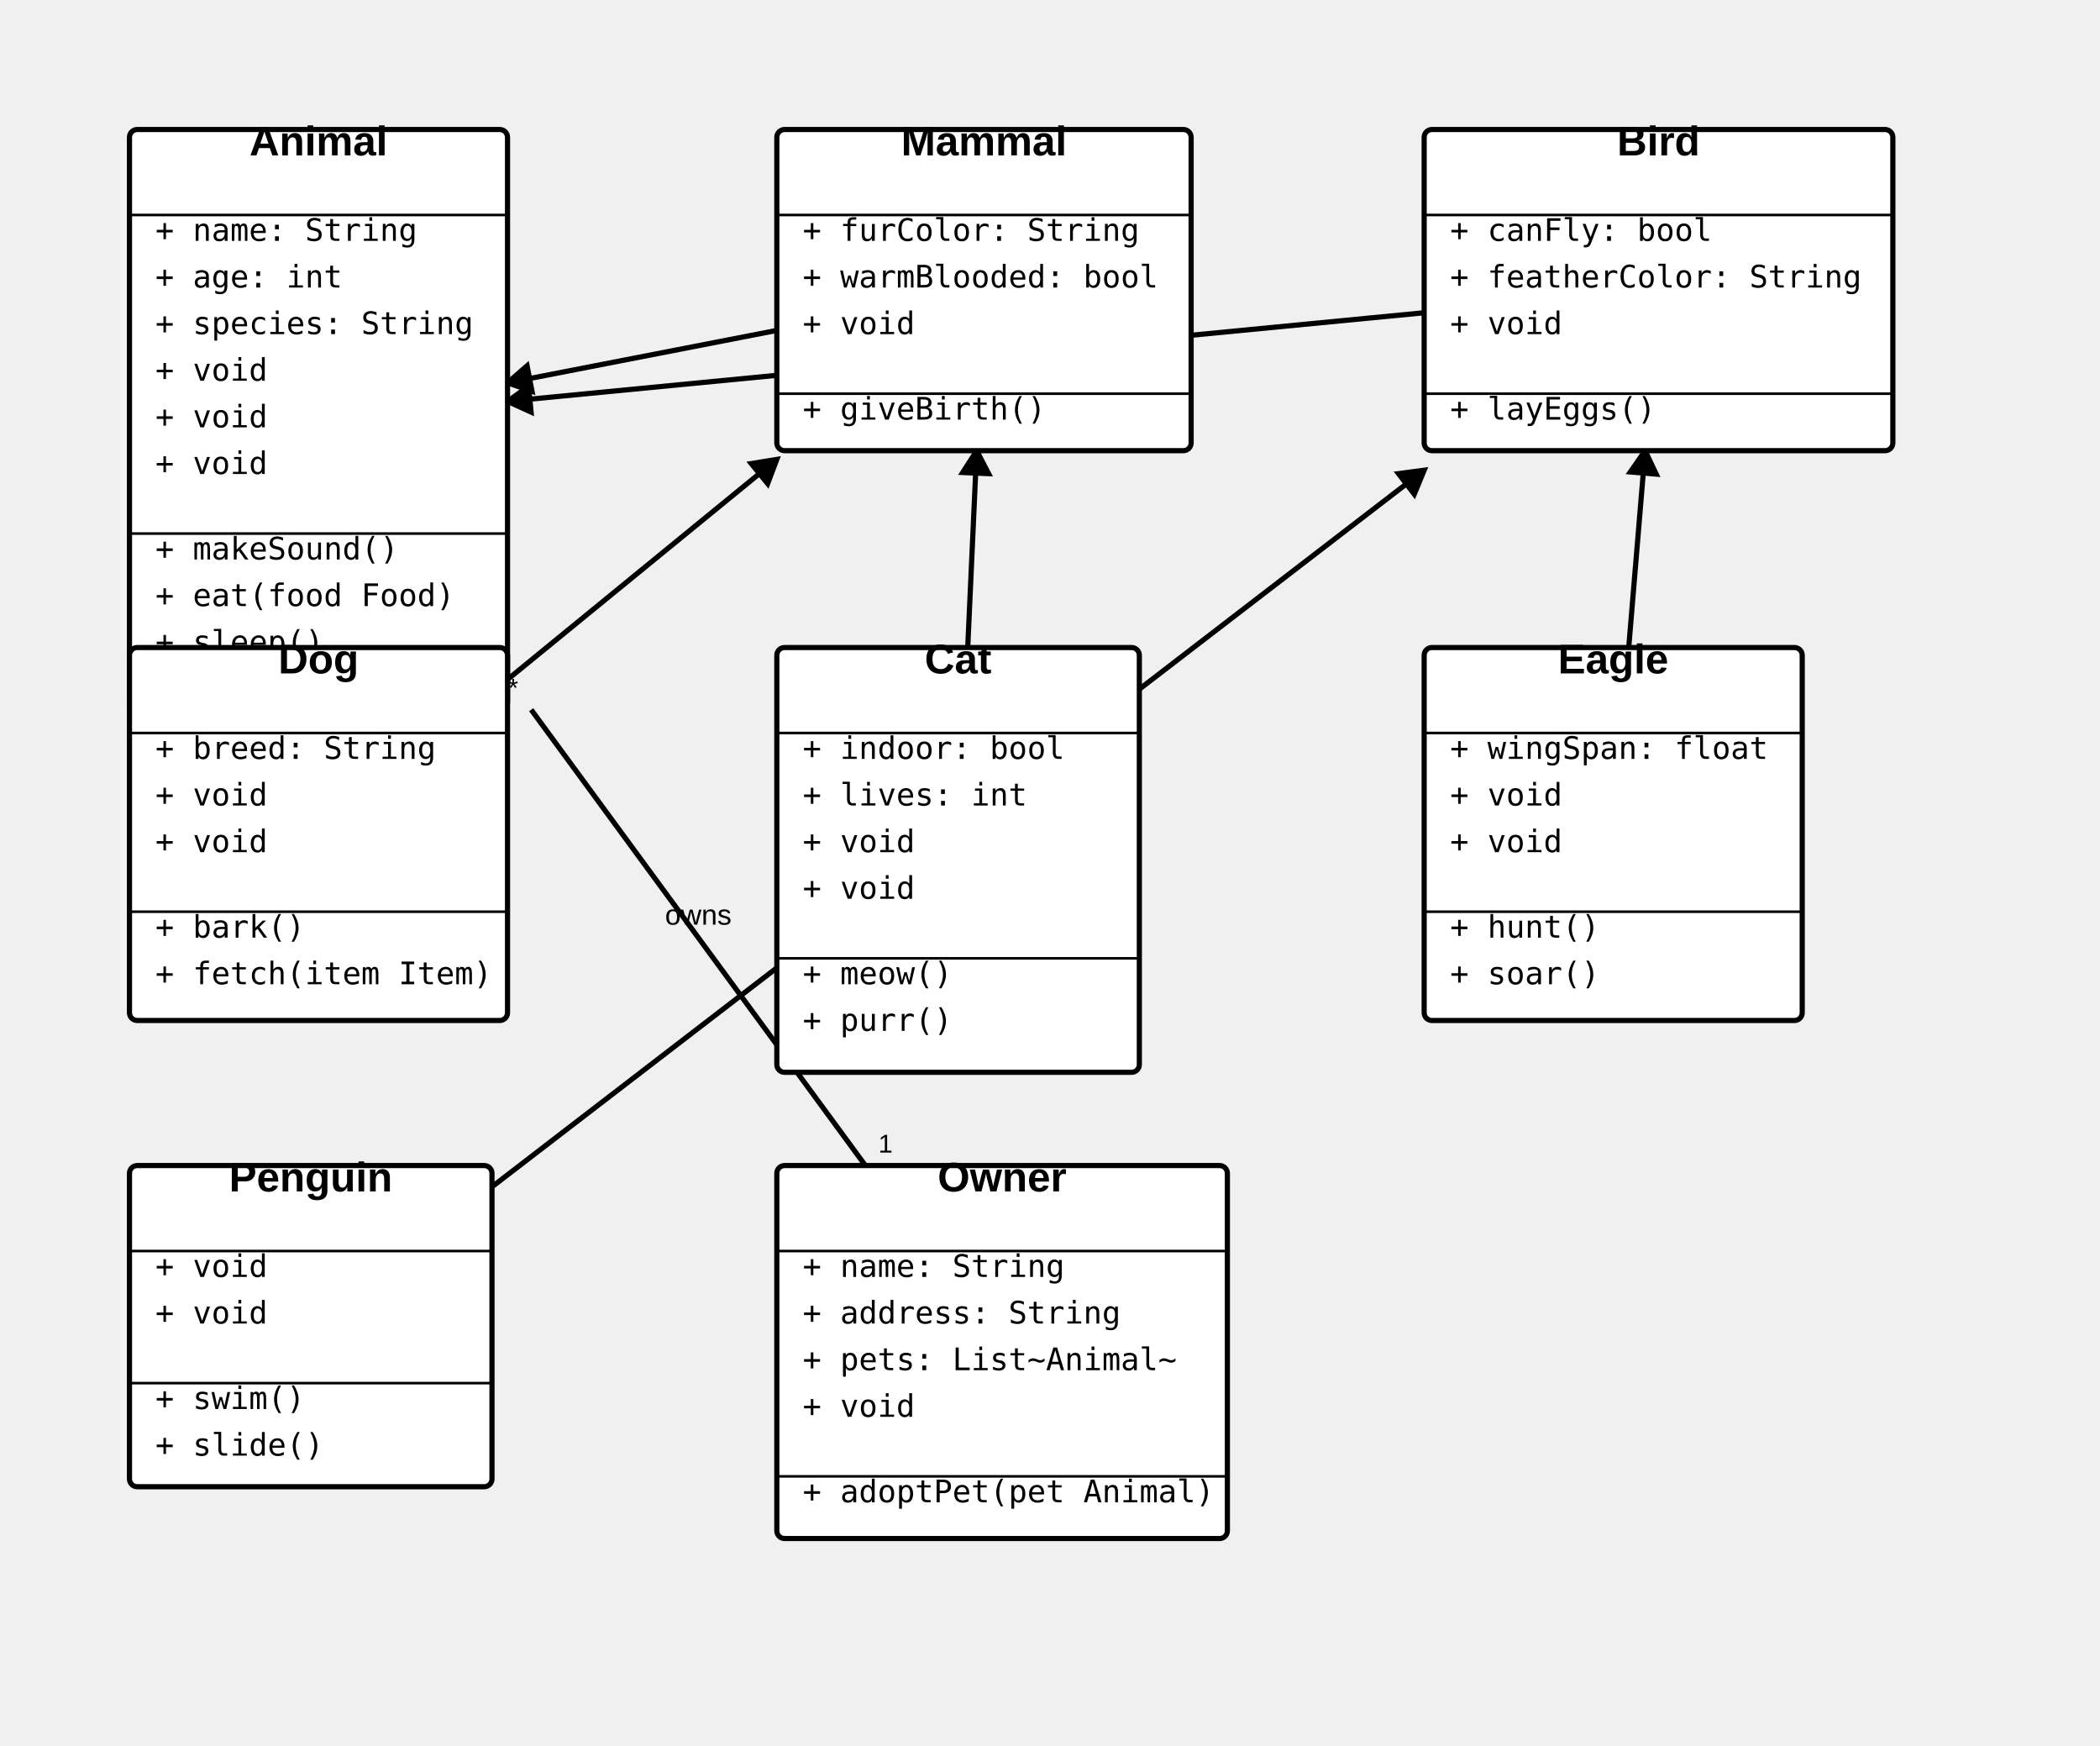
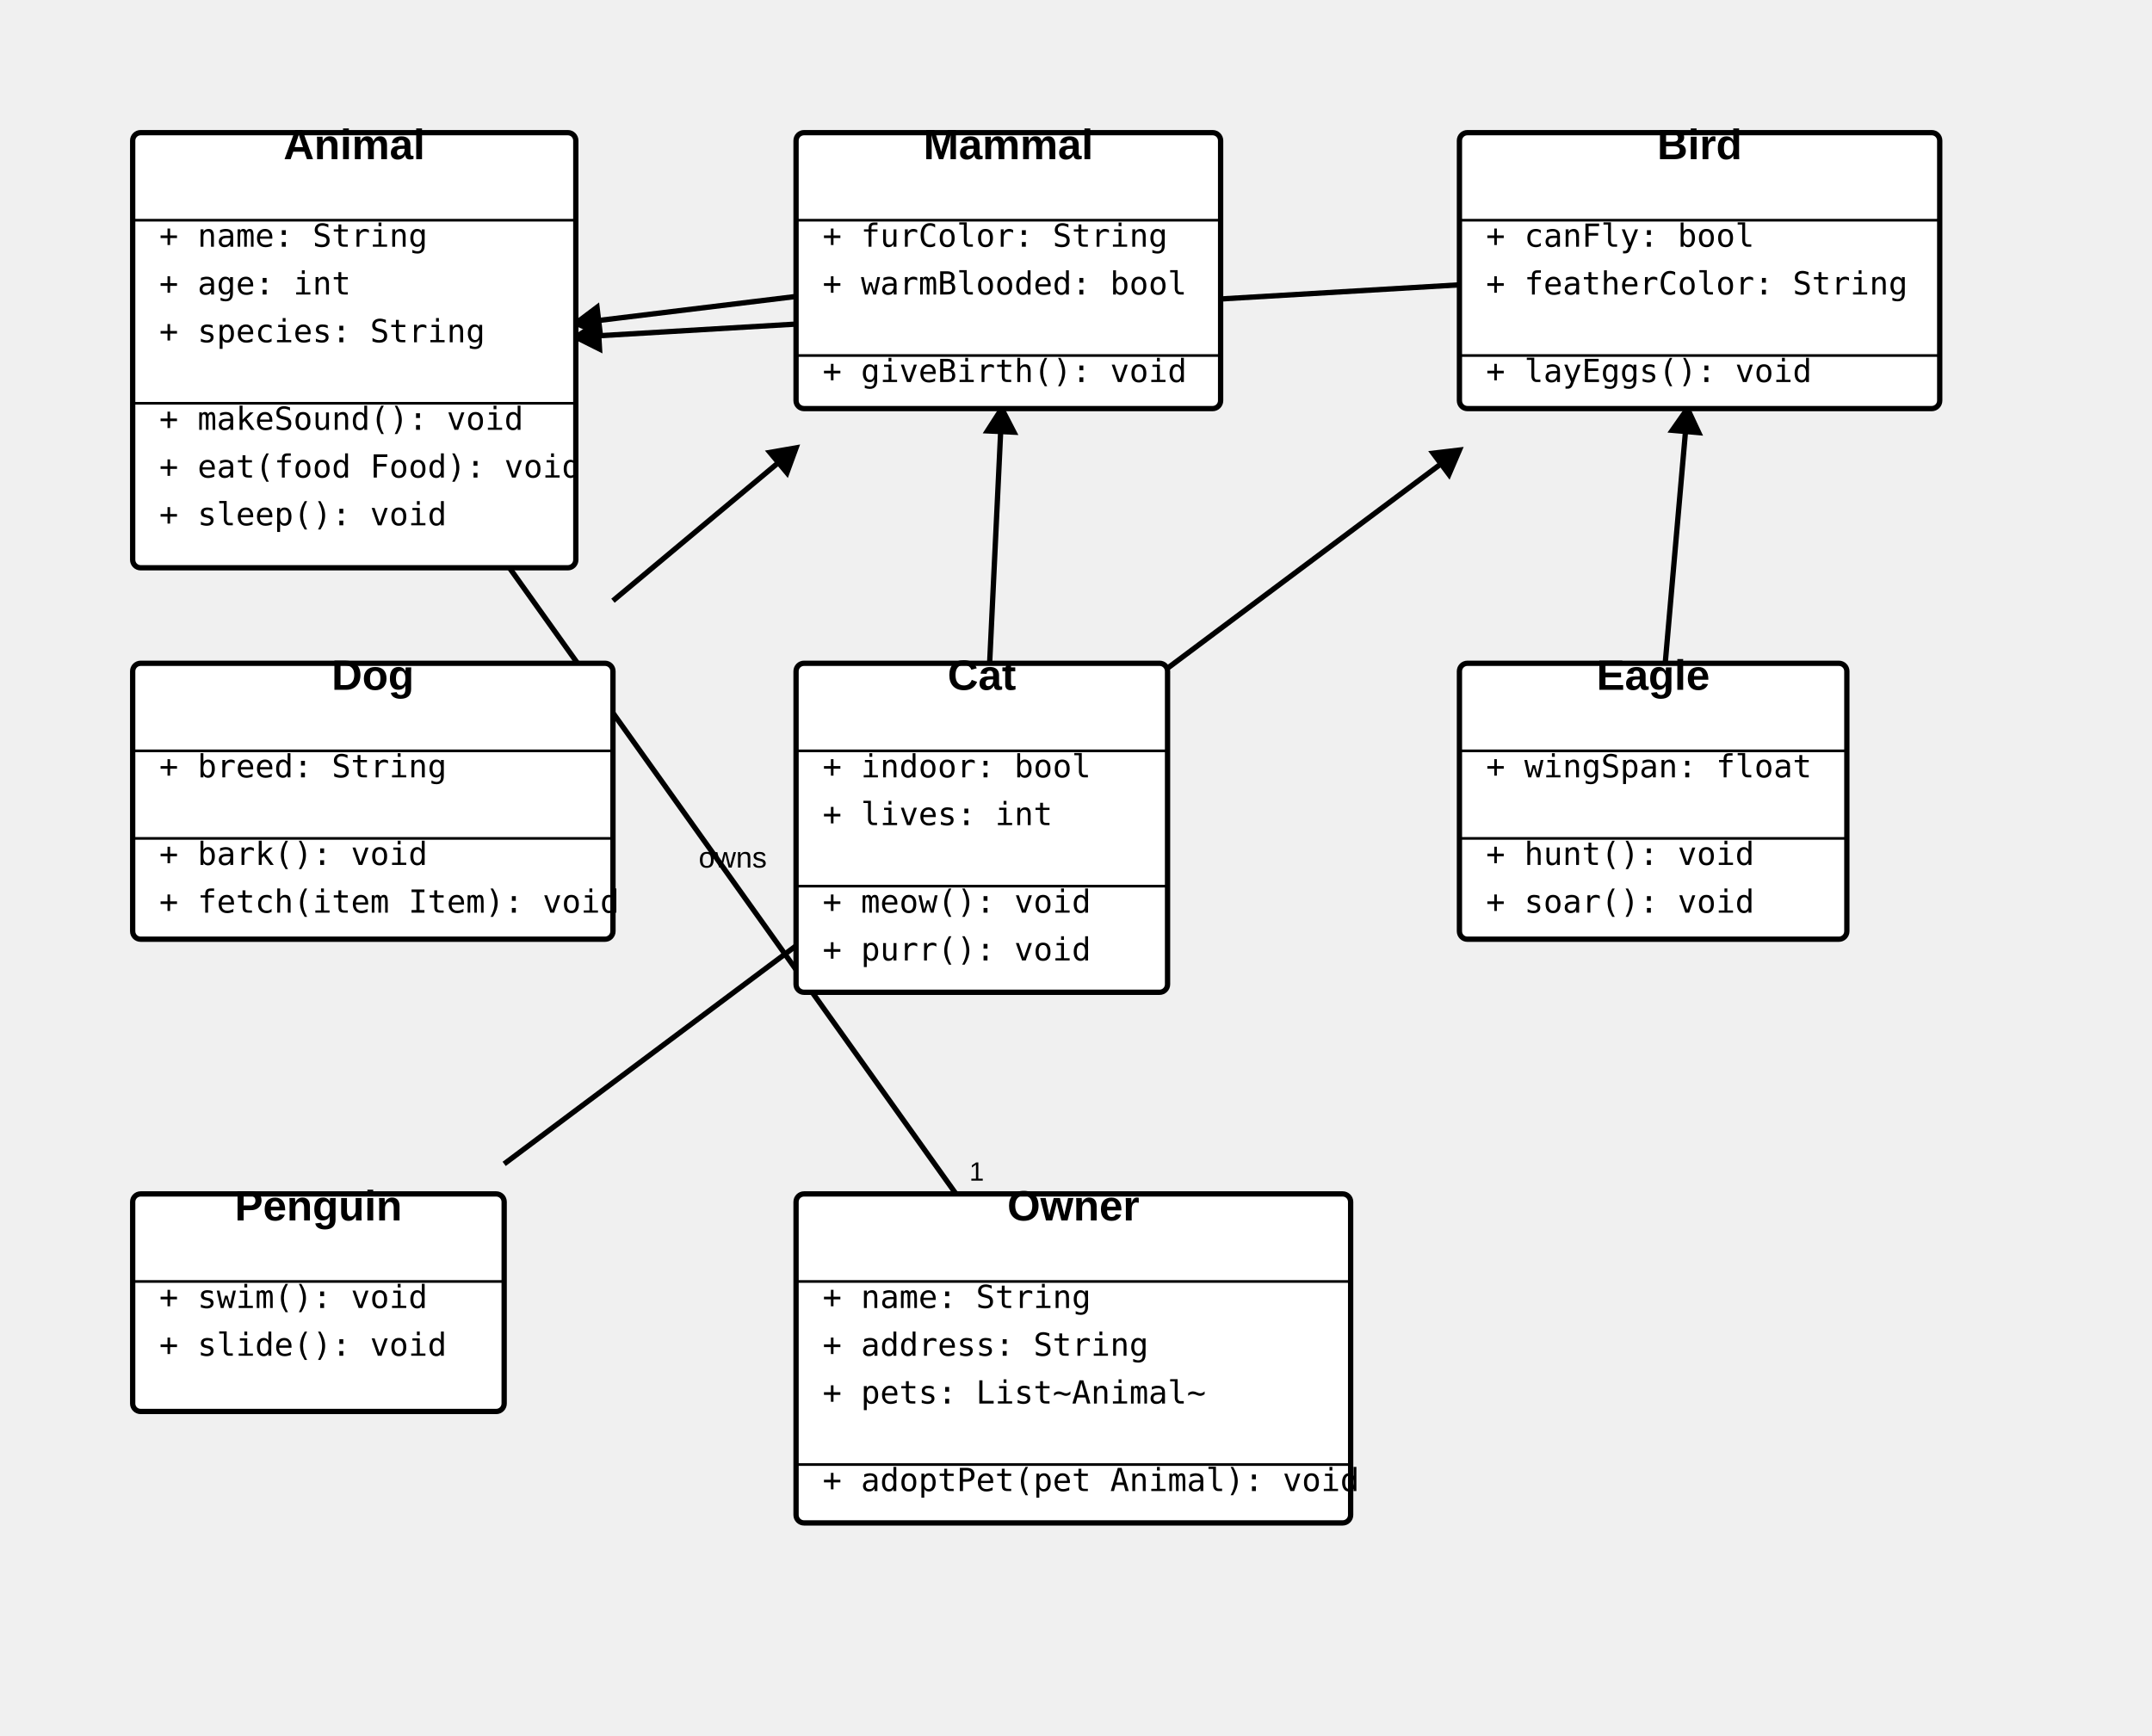
- <svg xmlns="http://www.w3.org/2000/svg" width="811.0" height="674.0" viewBox="0 0 811.0 674" version="1.2" baseProfile="tiny">
+ <svg xmlns="http://www.w3.org/2000/svg" width="811.0" height="654.0" viewBox="0 0 811.0 654" version="1.2" baseProfile="tiny">
  <g id="defs" />
  <g id="rel-Mammal_to_Animal">
-     <line stroke="#000000" stroke-width="2" x1="300.0" y1="127.564" x2="196.0" y2="147.798" />
-     <polygon fill="#000000" stroke="#000000" stroke-width="2" points="196.0,147.798 205.456,151.052 203.546,141.236" />
+     <line stroke="#000000" stroke-width="2" x1="300.0" y1="111.736" x2="217.0" y2="121.838" />
+     <polygon fill="#000000" stroke="#000000" stroke-width="2" points="217.0,121.838 226.201,125.755 224.993,115.828" />
  </g>
  <g id="rel-Bird_to_Animal">
-     <line stroke="#000000" stroke-width="2" x1="550.0" y1="120.744" x2="196.0" y2="154.947" />
-     <polygon fill="#000000" stroke="#000000" stroke-width="2" points="196.0,154.947 205.101,159.091 204.139,149.137" />
+     <line stroke="#000000" stroke-width="2" x1="550.0" y1="107.355" x2="217.0" y2="127.059" />
+     <polygon fill="#000000" stroke="#000000" stroke-width="2" points="217.0,127.059 225.94,131.539 225.35,121.556" />
  </g>
  <g id="rel-Dog_to_Mammal">
-     <line stroke="#000000" stroke-width="2" x1="196.0" y1="262.35" x2="300.0" y2="177.37" />
-     <polygon fill="#000000" stroke="#000000" stroke-width="2" points="300,177.37 290.13,178.978 296.458,186.721" />
+     <line stroke="#000000" stroke-width="2" x1="231.0" y1="226.426" x2="300.0" y2="168.806" />
+     <polygon fill="#000000" stroke="#000000" stroke-width="2" points="300,168.806 290.148,170.519 296.558,178.195" />
  </g>
  <g id="rel-Cat_to_Mammal">
-     <line stroke="#000000" stroke-width="2" x1="373.727" y1="250.0" x2="377.182" y2="174.0" />
-     <polygon fill="#000000" stroke="#000000" stroke-width="2" points="377.182,174 371.794,182.424 381.783,182.878" />
+     <line stroke="#000000" stroke-width="2" x1="372.952" y1="250.0" x2="377.524" y2="154.0" />
+     <polygon fill="#000000" stroke="#000000" stroke-width="2" points="377.524,154 372.118,162.413 382.106,162.888" />
  </g>
  <g id="rel-Eagle_to_Bird">
-     <line stroke="#000000" stroke-width="2" x1="629.0" y1="250.0" x2="635.333" y2="174.0" />
-     <polygon fill="#000000" stroke="#000000" stroke-width="2" points="635.333,174 629.631,182.215 639.597,183.046" />
+     <line stroke="#000000" stroke-width="2" x1="627.55" y1="250.0" x2="635.95" y2="154.0" />
+     <polygon fill="#000000" stroke="#000000" stroke-width="2" points="635.95,154 630.214,162.191 640.176,163.063" />
  </g>
  <g id="rel-Penguin_to_Bird">
-     <line stroke="#000000" stroke-width="2" x1="190.0" y1="458.206" x2="550.0" y2="181.549" />
-     <polygon fill="#000000" stroke="#000000" stroke-width="2" points="550,181.549 540.087,182.861 546.18,190.79" />
+     <line stroke="#000000" stroke-width="2" x1="190.0" y1="438.685" x2="550.0" y2="169.636" />
+     <polygon fill="#000000" stroke="#000000" stroke-width="2" points="550,169.636 540.07,170.815 546.056,178.825" />
  </g>
  <g id="rel-Owner_to_Animal">
-     <line stroke="#000000" stroke-width="2" x1="334.2" y1="450.0" x2="205.133" y2="274.0" />
-     <text fill="#000000" x="269.667" y="357.0" text-anchor="middle" font-family="Arial, sans-serif" font-size="11">owns</text>
-     <text fill="#000000" x="339.2" y="445.0" font-family="Arial, sans-serif" font-size="10">1</text>
-     <text fill="#000000" x="200.133" y="269.0" text-anchor="end" font-family="Arial, sans-serif" font-size="10">*</text>
+     <line stroke="#000000" stroke-width="2" x1="360.284" y1="450.0" x2="191.979" y2="214.0" />
+     <text fill="#000000" x="276.132" y="327.0" text-anchor="middle" font-family="Arial, sans-serif" font-size="11">owns</text>
+     <text fill="#000000" x="365.284" y="445.0" font-family="Arial, sans-serif" font-size="10">1</text>
+     <text fill="#000000" x="186.979" y="209.0" text-anchor="end" font-family="Arial, sans-serif" font-size="10">*</text>
  </g>
  <g id="class-Animal">
-     <rect fill="#ffffff" stroke="#000000" stroke-width="2" x="50.0" y="50.0" width="146.0" height="224.0" rx="3.0" ry="3.0" />
-     <text fill="#000000" x="123.0" y="60.0" text-anchor="middle" font-family="Arial, sans-serif" font-size="16" font-weight="bold">Animal</text>
-     <line stroke="#000000" stroke-width="1" x1="50.0" y1="83.0" x2="196.0" y2="83.0" />
+     <rect fill="#ffffff" stroke="#000000" stroke-width="2" x="50.0" y="50.0" width="167.0" height="164.0" rx="3.0" ry="3.0" />
+     <text fill="#000000" x="133.5" y="60.0" text-anchor="middle" font-family="Arial, sans-serif" font-size="16" font-weight="bold">Animal</text>
+     <line stroke="#000000" stroke-width="1" x1="50.0" y1="83.0" x2="217.0" y2="83.0" />
    <text fill="#000000" x="60.0" y="93.0" font-family="monospace" font-size="12">+ name: String</text>
    <text fill="#000000" x="60.0" y="111.0" font-family="monospace" font-size="12">+ age: int</text>
    <text fill="#000000" x="60.0" y="129.0" font-family="monospace" font-size="12">+ species: String</text>
-     <text fill="#000000" x="60.0" y="147.0" font-family="monospace" font-size="12">+ void</text>
-     <text fill="#000000" x="60.0" y="165.0" font-family="monospace" font-size="12">+ void</text>
-     <text fill="#000000" x="60.0" y="183.0" font-family="monospace" font-size="12">+ void</text>
-     <line stroke="#000000" stroke-width="1" x1="50.0" y1="206.0" x2="196.0" y2="206.0" />
-     <text fill="#000000" x="60.0" y="216.0" font-family="monospace" font-size="12">+ makeSound()</text>
-     <text fill="#000000" x="60.0" y="234.0" font-family="monospace" font-size="12">+ eat(food Food)</text>
-     <text fill="#000000" x="60.0" y="252.0" font-family="monospace" font-size="12">+ sleep()</text>
+     <line stroke="#000000" stroke-width="1" x1="50.0" y1="152.0" x2="217.0" y2="152.0" />
+     <text fill="#000000" x="60.0" y="162.0" font-family="monospace" font-size="12">+ makeSound(): void</text>
+     <text fill="#000000" x="60.0" y="180.0" font-family="monospace" font-size="12">+ eat(food Food): void</text>
+     <text fill="#000000" x="60.0" y="198.0" font-family="monospace" font-size="12">+ sleep(): void</text>
  </g>
  <g id="class-Mammal">
-     <rect fill="#ffffff" stroke="#000000" stroke-width="2" x="300.0" y="50.0" width="160.0" height="124.0" rx="3.0" ry="3.0" />
+     <rect fill="#ffffff" stroke="#000000" stroke-width="2" x="300.0" y="50.0" width="160.0" height="104.0" rx="3.0" ry="3.0" />
    <text fill="#000000" x="380.0" y="60.0" text-anchor="middle" font-family="Arial, sans-serif" font-size="16" font-weight="bold">Mammal</text>
    <line stroke="#000000" stroke-width="1" x1="300.0" y1="83.0" x2="460.0" y2="83.0" />
    <text fill="#000000" x="310.0" y="93.0" font-family="monospace" font-size="12">+ furColor: String</text>
    <text fill="#000000" x="310.0" y="111.0" font-family="monospace" font-size="12">+ warmBlooded: bool</text>
-     <text fill="#000000" x="310.0" y="129.0" font-family="monospace" font-size="12">+ void</text>
-     <line stroke="#000000" stroke-width="1" x1="300.0" y1="152.0" x2="460.0" y2="152.0" />
-     <text fill="#000000" x="310.0" y="162.0" font-family="monospace" font-size="12">+ giveBirth()</text>
+     <line stroke="#000000" stroke-width="1" x1="300.0" y1="134.0" x2="460.0" y2="134.0" />
+     <text fill="#000000" x="310.0" y="144.0" font-family="monospace" font-size="12">+ giveBirth(): void</text>
  </g>
  <g id="class-Bird">
-     <rect fill="#ffffff" stroke="#000000" stroke-width="2" x="550.0" y="50.0" width="181.0" height="124.0" rx="3.0" ry="3.0" />
+     <rect fill="#ffffff" stroke="#000000" stroke-width="2" x="550.0" y="50.0" width="181.0" height="104.0" rx="3.0" ry="3.0" />
    <text fill="#000000" x="640.5" y="60.0" text-anchor="middle" font-family="Arial, sans-serif" font-size="16" font-weight="bold">Bird</text>
    <line stroke="#000000" stroke-width="1" x1="550.0" y1="83.0" x2="731.0" y2="83.0" />
    <text fill="#000000" x="560.0" y="93.0" font-family="monospace" font-size="12">+ canFly: bool</text>
    <text fill="#000000" x="560.0" y="111.0" font-family="monospace" font-size="12">+ featherColor: String</text>
-     <text fill="#000000" x="560.0" y="129.0" font-family="monospace" font-size="12">+ void</text>
-     <line stroke="#000000" stroke-width="1" x1="550.0" y1="152.0" x2="731.0" y2="152.0" />
-     <text fill="#000000" x="560.0" y="162.0" font-family="monospace" font-size="12">+ layEggs()</text>
+     <line stroke="#000000" stroke-width="1" x1="550.0" y1="134.0" x2="731.0" y2="134.0" />
+     <text fill="#000000" x="560.0" y="144.0" font-family="monospace" font-size="12">+ layEggs(): void</text>
  </g>
  <g id="class-Dog">
-     <rect fill="#ffffff" stroke="#000000" stroke-width="2" x="50.0" y="250.0" width="146.0" height="144.0" rx="3.0" ry="3.0" />
-     <text fill="#000000" x="123.0" y="260.0" text-anchor="middle" font-family="Arial, sans-serif" font-size="16" font-weight="bold">Dog</text>
-     <line stroke="#000000" stroke-width="1" x1="50.0" y1="283.0" x2="196.0" y2="283.0" />
+     <rect fill="#ffffff" stroke="#000000" stroke-width="2" x="50.0" y="250.0" width="181.0" height="104.0" rx="3.0" ry="3.0" />
+     <text fill="#000000" x="140.5" y="260.0" text-anchor="middle" font-family="Arial, sans-serif" font-size="16" font-weight="bold">Dog</text>
+     <line stroke="#000000" stroke-width="1" x1="50.0" y1="283.0" x2="231.0" y2="283.0" />
    <text fill="#000000" x="60.0" y="293.0" font-family="monospace" font-size="12">+ breed: String</text>
-     <text fill="#000000" x="60.0" y="311.0" font-family="monospace" font-size="12">+ void</text>
-     <text fill="#000000" x="60.0" y="329.0" font-family="monospace" font-size="12">+ void</text>
-     <line stroke="#000000" stroke-width="1" x1="50.0" y1="352.0" x2="196.0" y2="352.0" />
-     <text fill="#000000" x="60.0" y="362.0" font-family="monospace" font-size="12">+ bark()</text>
-     <text fill="#000000" x="60.0" y="380.0" font-family="monospace" font-size="12">+ fetch(item Item)</text>
+     <line stroke="#000000" stroke-width="1" x1="50.0" y1="316.0" x2="231.0" y2="316.0" />
+     <text fill="#000000" x="60.0" y="326.0" font-family="monospace" font-size="12">+ bark(): void</text>
+     <text fill="#000000" x="60.0" y="344.0" font-family="monospace" font-size="12">+ fetch(item Item): void</text>
  </g>
  <g id="class-Cat">
-     <rect fill="#ffffff" stroke="#000000" stroke-width="2" x="300.0" y="250.0" width="140.0" height="164.0" rx="3.0" ry="3.0" />
+     <rect fill="#ffffff" stroke="#000000" stroke-width="2" x="300.0" y="250.0" width="140.0" height="124.0" rx="3.0" ry="3.0" />
    <text fill="#000000" x="370.0" y="260.0" text-anchor="middle" font-family="Arial, sans-serif" font-size="16" font-weight="bold">Cat</text>
    <line stroke="#000000" stroke-width="1" x1="300.0" y1="283.0" x2="440.0" y2="283.0" />
    <text fill="#000000" x="310.0" y="293.0" font-family="monospace" font-size="12">+ indoor: bool</text>
    <text fill="#000000" x="310.0" y="311.0" font-family="monospace" font-size="12">+ lives: int</text>
-     <text fill="#000000" x="310.0" y="329.0" font-family="monospace" font-size="12">+ void</text>
-     <text fill="#000000" x="310.0" y="347.0" font-family="monospace" font-size="12">+ void</text>
-     <line stroke="#000000" stroke-width="1" x1="300.0" y1="370.0" x2="440.0" y2="370.0" />
-     <text fill="#000000" x="310.0" y="380.0" font-family="monospace" font-size="12">+ meow()</text>
-     <text fill="#000000" x="310.0" y="398.0" font-family="monospace" font-size="12">+ purr()</text>
+     <line stroke="#000000" stroke-width="1" x1="300.0" y1="334.0" x2="440.0" y2="334.0" />
+     <text fill="#000000" x="310.0" y="344.0" font-family="monospace" font-size="12">+ meow(): void</text>
+     <text fill="#000000" x="310.0" y="362.0" font-family="monospace" font-size="12">+ purr(): void</text>
  </g>
  <g id="class-Eagle">
-     <rect fill="#ffffff" stroke="#000000" stroke-width="2" x="550.0" y="250.0" width="146.0" height="144.0" rx="3.0" ry="3.0" />
+     <rect fill="#ffffff" stroke="#000000" stroke-width="2" x="550.0" y="250.0" width="146.0" height="104.0" rx="3.0" ry="3.0" />
    <text fill="#000000" x="623.0" y="260.0" text-anchor="middle" font-family="Arial, sans-serif" font-size="16" font-weight="bold">Eagle</text>
    <line stroke="#000000" stroke-width="1" x1="550.0" y1="283.0" x2="696.0" y2="283.0" />
    <text fill="#000000" x="560.0" y="293.0" font-family="monospace" font-size="12">+ wingSpan: float</text>
-     <text fill="#000000" x="560.0" y="311.0" font-family="monospace" font-size="12">+ void</text>
-     <text fill="#000000" x="560.0" y="329.0" font-family="monospace" font-size="12">+ void</text>
-     <line stroke="#000000" stroke-width="1" x1="550.0" y1="352.0" x2="696.0" y2="352.0" />
-     <text fill="#000000" x="560.0" y="362.0" font-family="monospace" font-size="12">+ hunt()</text>
-     <text fill="#000000" x="560.0" y="380.0" font-family="monospace" font-size="12">+ soar()</text>
+     <line stroke="#000000" stroke-width="1" x1="550.0" y1="316.0" x2="696.0" y2="316.0" />
+     <text fill="#000000" x="560.0" y="326.0" font-family="monospace" font-size="12">+ hunt(): void</text>
+     <text fill="#000000" x="560.0" y="344.0" font-family="monospace" font-size="12">+ soar(): void</text>
  </g>
  <g id="class-Penguin">
-     <rect fill="#ffffff" stroke="#000000" stroke-width="2" x="50.0" y="450.0" width="140.0" height="124.0" rx="3.0" ry="3.0" />
+     <rect fill="#ffffff" stroke="#000000" stroke-width="2" x="50.0" y="450.0" width="140.0" height="82.0" rx="3.0" ry="3.0" />
    <text fill="#000000" x="120.0" y="460.0" text-anchor="middle" font-family="Arial, sans-serif" font-size="16" font-weight="bold">Penguin</text>
    <line stroke="#000000" stroke-width="1" x1="50.0" y1="483.0" x2="190.0" y2="483.0" />
-     <text fill="#000000" x="60.0" y="493.0" font-family="monospace" font-size="12">+ void</text>
-     <text fill="#000000" x="60.0" y="511.0" font-family="monospace" font-size="12">+ void</text>
-     <line stroke="#000000" stroke-width="1" x1="50.0" y1="534.0" x2="190.0" y2="534.0" />
-     <text fill="#000000" x="60.0" y="544.0" font-family="monospace" font-size="12">+ swim()</text>
-     <text fill="#000000" x="60.0" y="562.0" font-family="monospace" font-size="12">+ slide()</text>
+     <text fill="#000000" x="60.0" y="493.0" font-family="monospace" font-size="12">+ swim(): void</text>
+     <text fill="#000000" x="60.0" y="511.0" font-family="monospace" font-size="12">+ slide(): void</text>
  </g>
  <g id="class-Owner">
-     <rect fill="#ffffff" stroke="#000000" stroke-width="2" x="300.0" y="450.0" width="174.0" height="144.0" rx="3.0" ry="3.0" />
-     <text fill="#000000" x="387.0" y="460.0" text-anchor="middle" font-family="Arial, sans-serif" font-size="16" font-weight="bold">Owner</text>
-     <line stroke="#000000" stroke-width="1" x1="300.0" y1="483.0" x2="474.0" y2="483.0" />
+     <rect fill="#ffffff" stroke="#000000" stroke-width="2" x="300.0" y="450.0" width="209.0" height="124.0" rx="3.0" ry="3.0" />
+     <text fill="#000000" x="404.5" y="460.0" text-anchor="middle" font-family="Arial, sans-serif" font-size="16" font-weight="bold">Owner</text>
+     <line stroke="#000000" stroke-width="1" x1="300.0" y1="483.0" x2="509.0" y2="483.0" />
    <text fill="#000000" x="310.0" y="493.0" font-family="monospace" font-size="12">+ name: String</text>
    <text fill="#000000" x="310.0" y="511.0" font-family="monospace" font-size="12">+ address: String</text>
    <text fill="#000000" x="310.0" y="529.0" font-family="monospace" font-size="12">+ pets: List~Animal~</text>
-     <text fill="#000000" x="310.0" y="547.0" font-family="monospace" font-size="12">+ void</text>
-     <line stroke="#000000" stroke-width="1" x1="300.0" y1="570.0" x2="474.0" y2="570.0" />
-     <text fill="#000000" x="310.0" y="580.0" font-family="monospace" font-size="12">+ adoptPet(pet Animal)</text>
+     <line stroke="#000000" stroke-width="1" x1="300.0" y1="552.0" x2="509.0" y2="552.0" />
+     <text fill="#000000" x="310.0" y="562.0" font-family="monospace" font-size="12">+ adoptPet(pet Animal): void</text>
  </g>
</svg>
